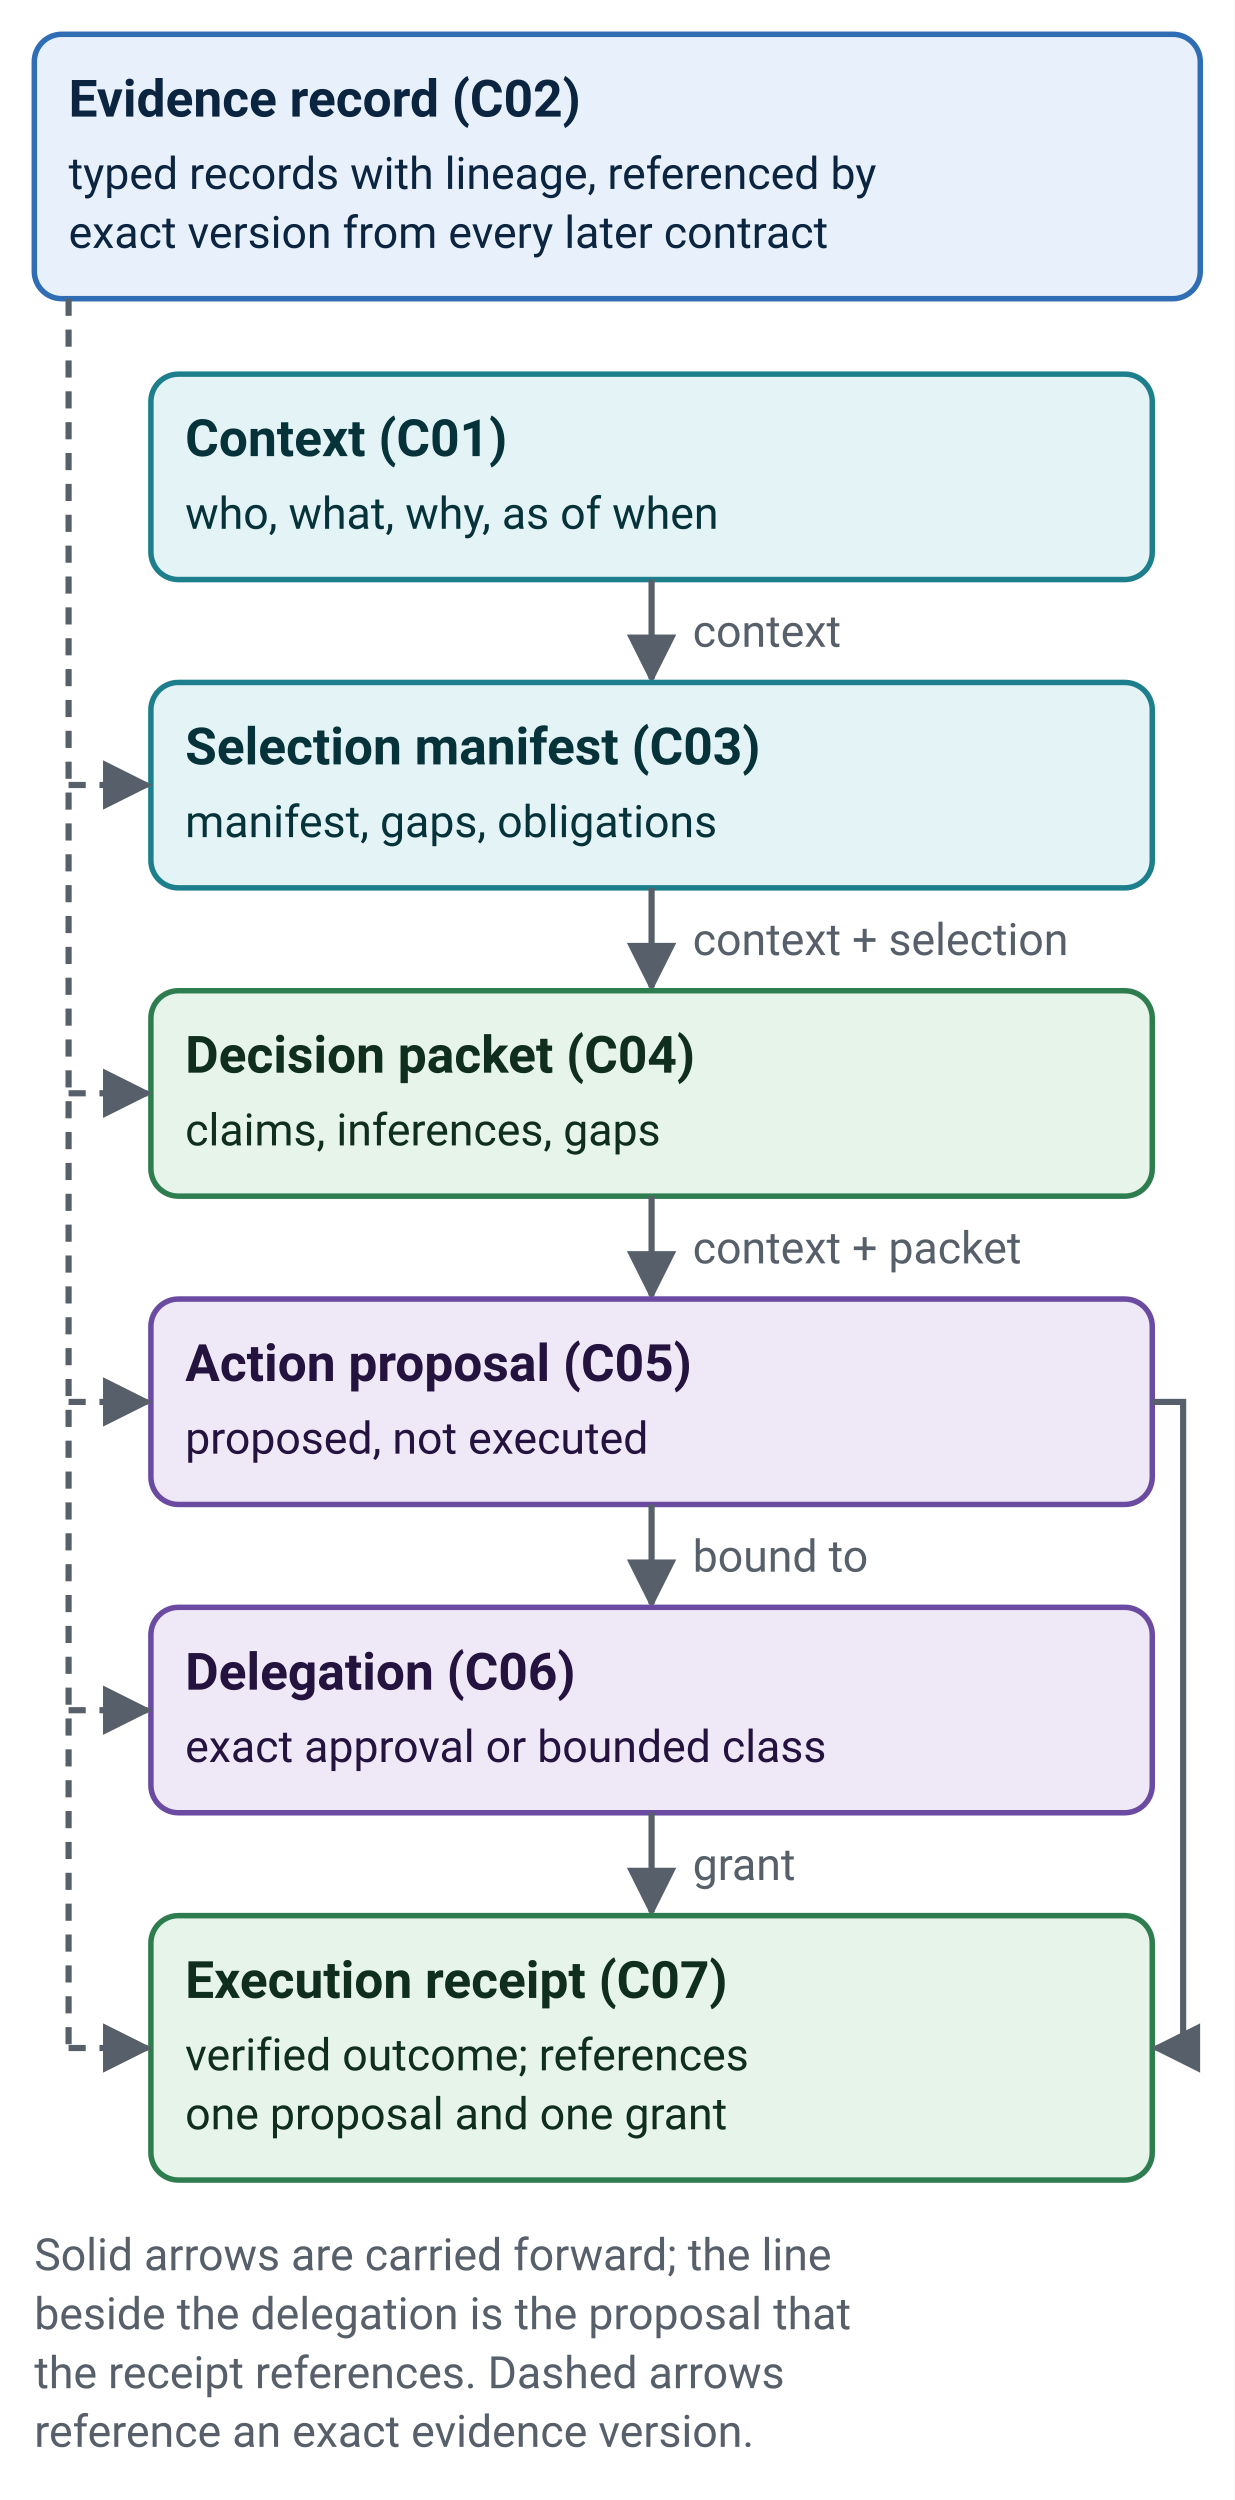
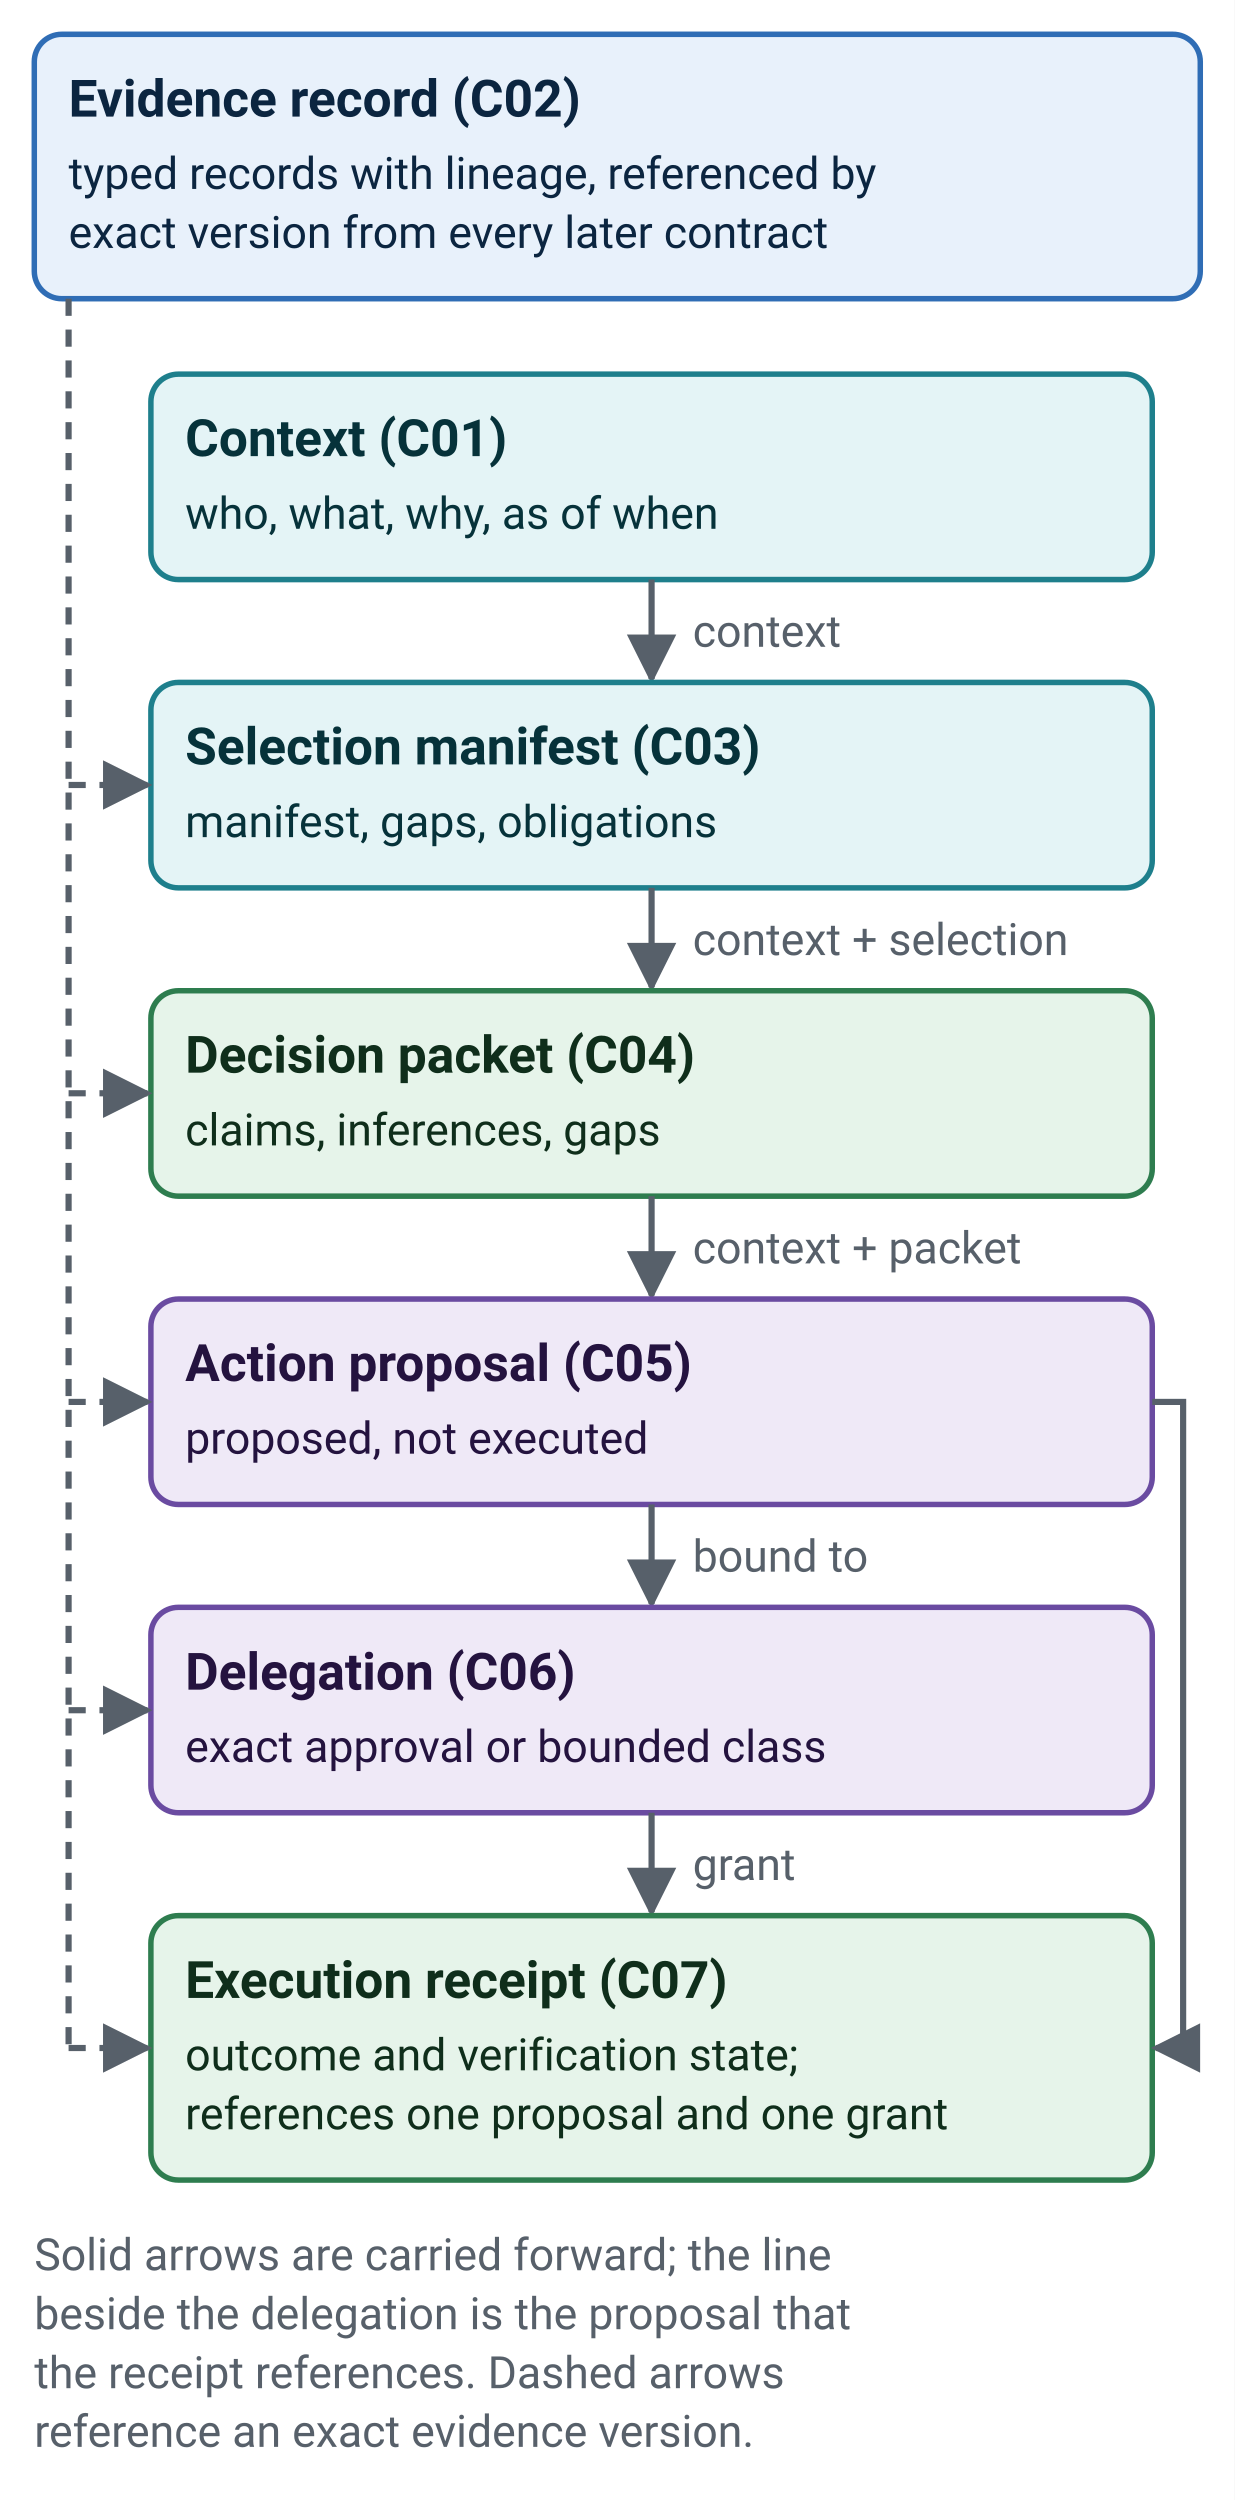
<svg xmlns="http://www.w3.org/2000/svg" viewBox="0 0 360 729" width="360" height="729" role="img" aria-labelledby="t d" font-family="-apple-system, 'Segoe UI', Roboto, Helvetica, Arial, sans-serif">
  <defs>
    <marker id="arr" viewBox="0 0 10 10" refX="9" refY="5" markerWidth="8" markerHeight="8" orient="auto-start-reverse">
      <path d="M0 0 L10 5 L0 10 z" fill="#57606a" />
    </marker>
    <marker id="arrs" viewBox="0 0 10 10" refX="9" refY="5" markerWidth="5.5" markerHeight="5.5" orient="auto-start-reverse">
      <path d="M0 0 L10 5 L0 10 z" fill="#57606a" />
    </marker>
  </defs>
  <rect width="360" height="729" fill="#ffffff" />
  <rect x="10.0" y="10.0" width="340.0" height="77.1" rx="8" fill="#E8F1FB" stroke="#2F6DB5" stroke-width="1.6" />
  <text x="20.0" y="34.0" font-size="15" text-anchor="start" font-weight="700" fill="#0B2540">Evidence record (C02)</text>
  <text x="20.0" y="55.1" font-size="13" text-anchor="start" fill="#0B2540">typed records with lineage, referenced by</text>
  <text x="20.0" y="72.3" font-size="13" text-anchor="start" fill="#0B2540">exact version from every later contract</text>
  <rect x="44.0" y="109.1" width="292.0" height="59.9" rx="8" fill="#E4F4F6" stroke="#1E7F8C" stroke-width="1.6" />
  <text x="54.0" y="133.0" font-size="15" text-anchor="start" font-weight="700" fill="#06323A">Context (C01)</text>
  <text x="54.0" y="154.2" font-size="13" text-anchor="start" fill="#06323A">who, what, why, as of when</text>
  <path d="M190.0 169.0 L190.0 198.0" fill="none" stroke="#57606a" stroke-width="1.8" marker-end="url(#arr)" />
  <text x="202.0" y="188.6" font-size="13" text-anchor="start" fill="#57606a">context</text>
  <rect x="44.0" y="199.0" width="292.0" height="59.9" rx="8" fill="#E4F4F6" stroke="#1E7F8C" stroke-width="1.6" />
  <text x="54.0" y="222.9" font-size="15" text-anchor="start" font-weight="700" fill="#06323A">Selection manifest (C03)</text>
  <text x="54.0" y="244.1" font-size="13" text-anchor="start" fill="#06323A">manifest, gaps, obligations</text>
  <path d="M190.0 258.9 L190.0 287.9" fill="none" stroke="#57606a" stroke-width="1.8" marker-end="url(#arr)" />
  <text x="202.0" y="278.5" font-size="13" text-anchor="start" fill="#57606a">context + selection</text>
  <rect x="44.0" y="288.9" width="292.0" height="59.9" rx="8" fill="#E6F4EA" stroke="#2E7D4F" stroke-width="1.6" />
  <text x="54.0" y="312.8" font-size="15" text-anchor="start" font-weight="700" fill="#0F2E1B">Decision packet (C04)</text>
  <text x="54.0" y="334.0" font-size="13" text-anchor="start" fill="#0F2E1B">claims, inferences, gaps</text>
  <path d="M190.0 348.8 L190.0 377.8" fill="none" stroke="#57606a" stroke-width="1.8" marker-end="url(#arr)" />
  <text x="202.0" y="368.4" font-size="13" text-anchor="start" fill="#57606a">context + packet</text>
  <rect x="44.0" y="378.8" width="292.0" height="59.9" rx="8" fill="#EFE9F7" stroke="#6A4BA1" stroke-width="1.6" />
  <text x="54.0" y="402.7" font-size="15" text-anchor="start" font-weight="700" fill="#24133F">Action proposal (C05)</text>
  <text x="54.0" y="423.9" font-size="13" text-anchor="start" fill="#24133F">proposed, not executed</text>
  <path d="M190.0 438.7 L190.0 467.7" fill="none" stroke="#57606a" stroke-width="1.8" marker-end="url(#arr)" />
  <text x="202.0" y="458.3" font-size="13" text-anchor="start" fill="#57606a">bound to</text>
  <rect x="44.0" y="468.7" width="292.0" height="59.9" rx="8" fill="#EFE9F7" stroke="#6A4BA1" stroke-width="1.6" />
  <text x="54.0" y="492.7" font-size="15" text-anchor="start" font-weight="700" fill="#24133F">Delegation (C06)</text>
  <text x="54.0" y="513.8" font-size="13" text-anchor="start" fill="#24133F">exact approval or bounded class</text>
  <path d="M190.0 528.6 L190.0 557.6" fill="none" stroke="#57606a" stroke-width="1.8" marker-end="url(#arr)" />
  <text x="202.0" y="548.2" font-size="13" text-anchor="start" fill="#57606a">grant</text>
  <rect x="44.0" y="558.6" width="292.0" height="77.1" rx="8" fill="#E6F4EA" stroke="#2E7D4F" stroke-width="1.6" />
  <text x="54.0" y="582.6" font-size="15" text-anchor="start" font-weight="700" fill="#0F2E1B">Execution receipt (C07)</text>
-   <text x="54.0" y="603.7" font-size="13" text-anchor="start" fill="#0F2E1B">verified outcome; references</text>
-   <text x="54.0" y="620.9" font-size="13" text-anchor="start" fill="#0F2E1B">one proposal and one grant</text>
+   <text x="54.0" y="603.7" font-size="13" text-anchor="start" fill="#0F2E1B">outcome and verification state;</text>
+   <text x="54.0" y="620.9" font-size="13" text-anchor="start" fill="#0F2E1B">references one proposal and one grant</text>
  <path d="M20.0 87.1 L20.0 597.2" fill="none" stroke="#57606a" stroke-width="1.8" stroke-dasharray="5 4" />
  <path d="M20.0 228.9 L43.0 228.9" fill="none" stroke="#57606a" stroke-width="1.8" stroke-dasharray="5 4" marker-end="url(#arr)" />
  <path d="M20.0 318.8 L43.0 318.8" fill="none" stroke="#57606a" stroke-width="1.8" stroke-dasharray="5 4" marker-end="url(#arr)" />
  <path d="M20.0 408.8 L43.0 408.8" fill="none" stroke="#57606a" stroke-width="1.8" stroke-dasharray="5 4" marker-end="url(#arr)" />
  <path d="M20.0 498.7 L43.0 498.7" fill="none" stroke="#57606a" stroke-width="1.8" stroke-dasharray="5 4" marker-end="url(#arr)" />
  <path d="M20.0 597.2 L43.0 597.2" fill="none" stroke="#57606a" stroke-width="1.8" stroke-dasharray="5 4" marker-end="url(#arr)" />
  <path d="M336.0 408.8 L345.0 408.8 L345.0 597.2 L337.0 597.2" fill="none" stroke="#57606a" stroke-width="1.8" marker-end="url(#arr)" />
  <text x="10.0" y="662.0" font-size="13" text-anchor="start" fill="#57606a">Solid arrows are carried forward; the line</text>
  <text x="10.0" y="679.2" font-size="13" text-anchor="start" fill="#57606a">beside the delegation is the proposal that</text>
  <text x="10.0" y="696.4" font-size="13" text-anchor="start" fill="#57606a">the receipt references. Dashed arrows</text>
  <text x="10.0" y="713.5" font-size="13" text-anchor="start" fill="#57606a">reference an exact evidence version.</text>
</svg>
